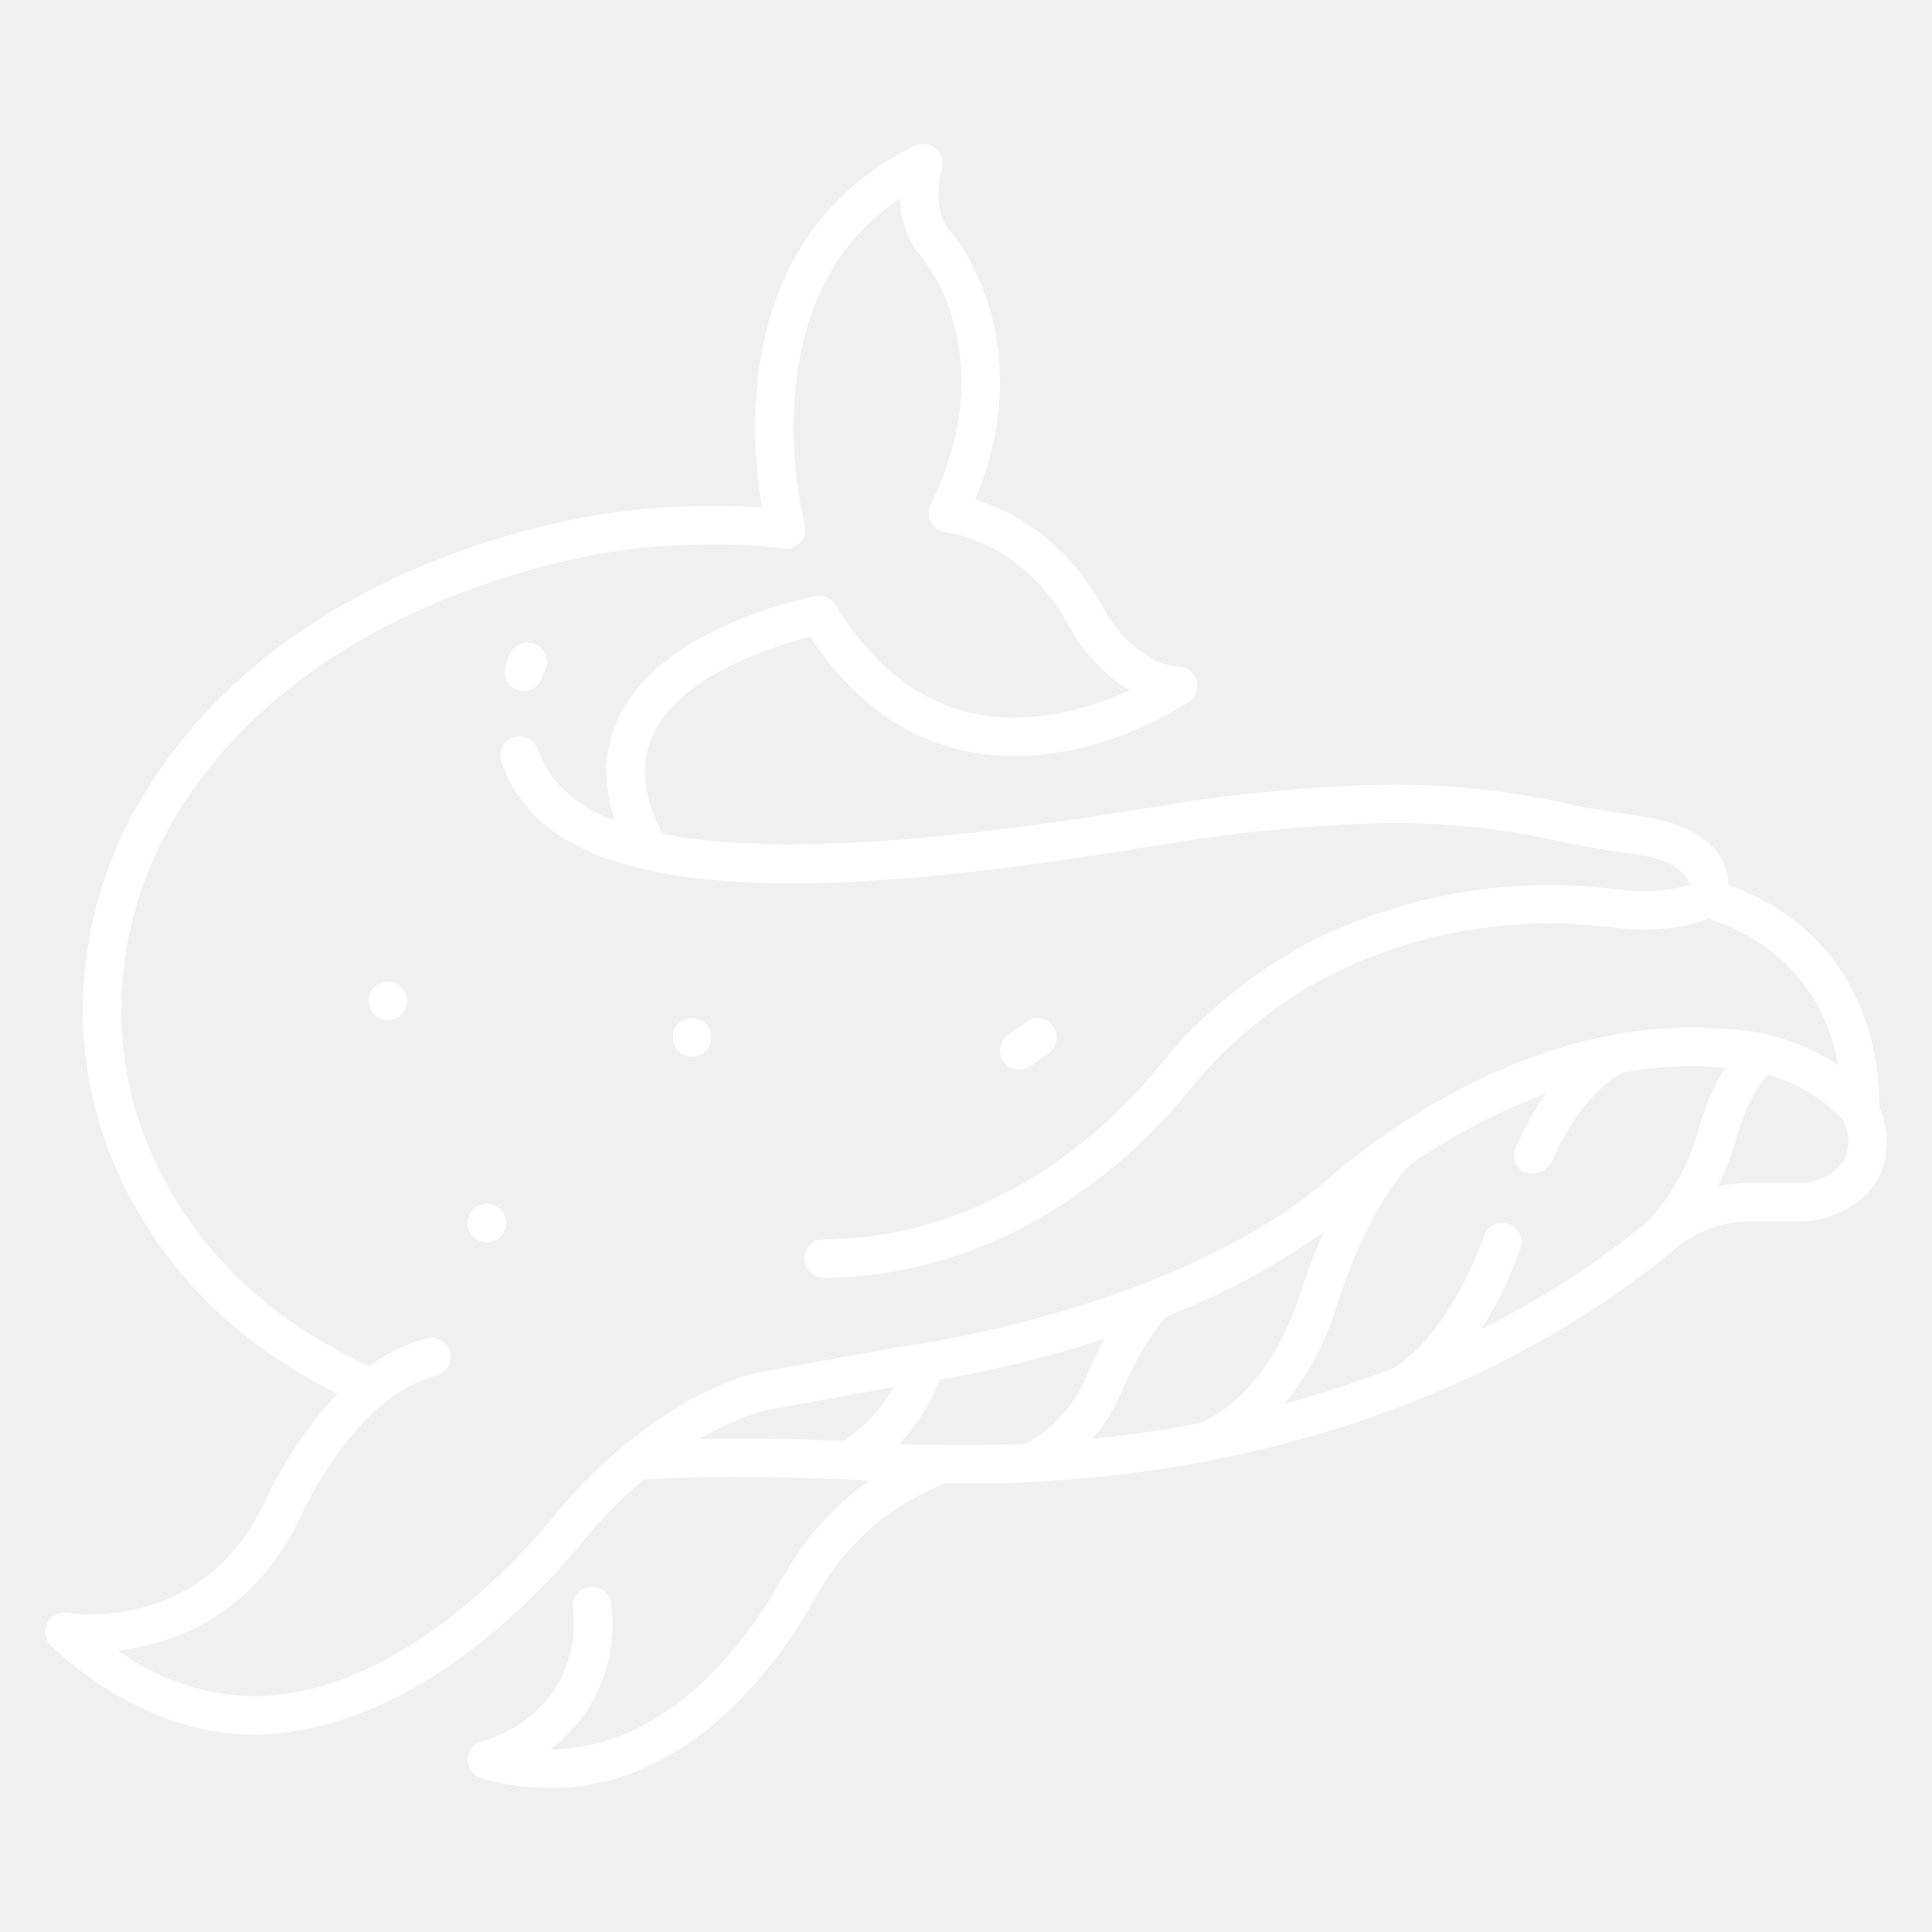
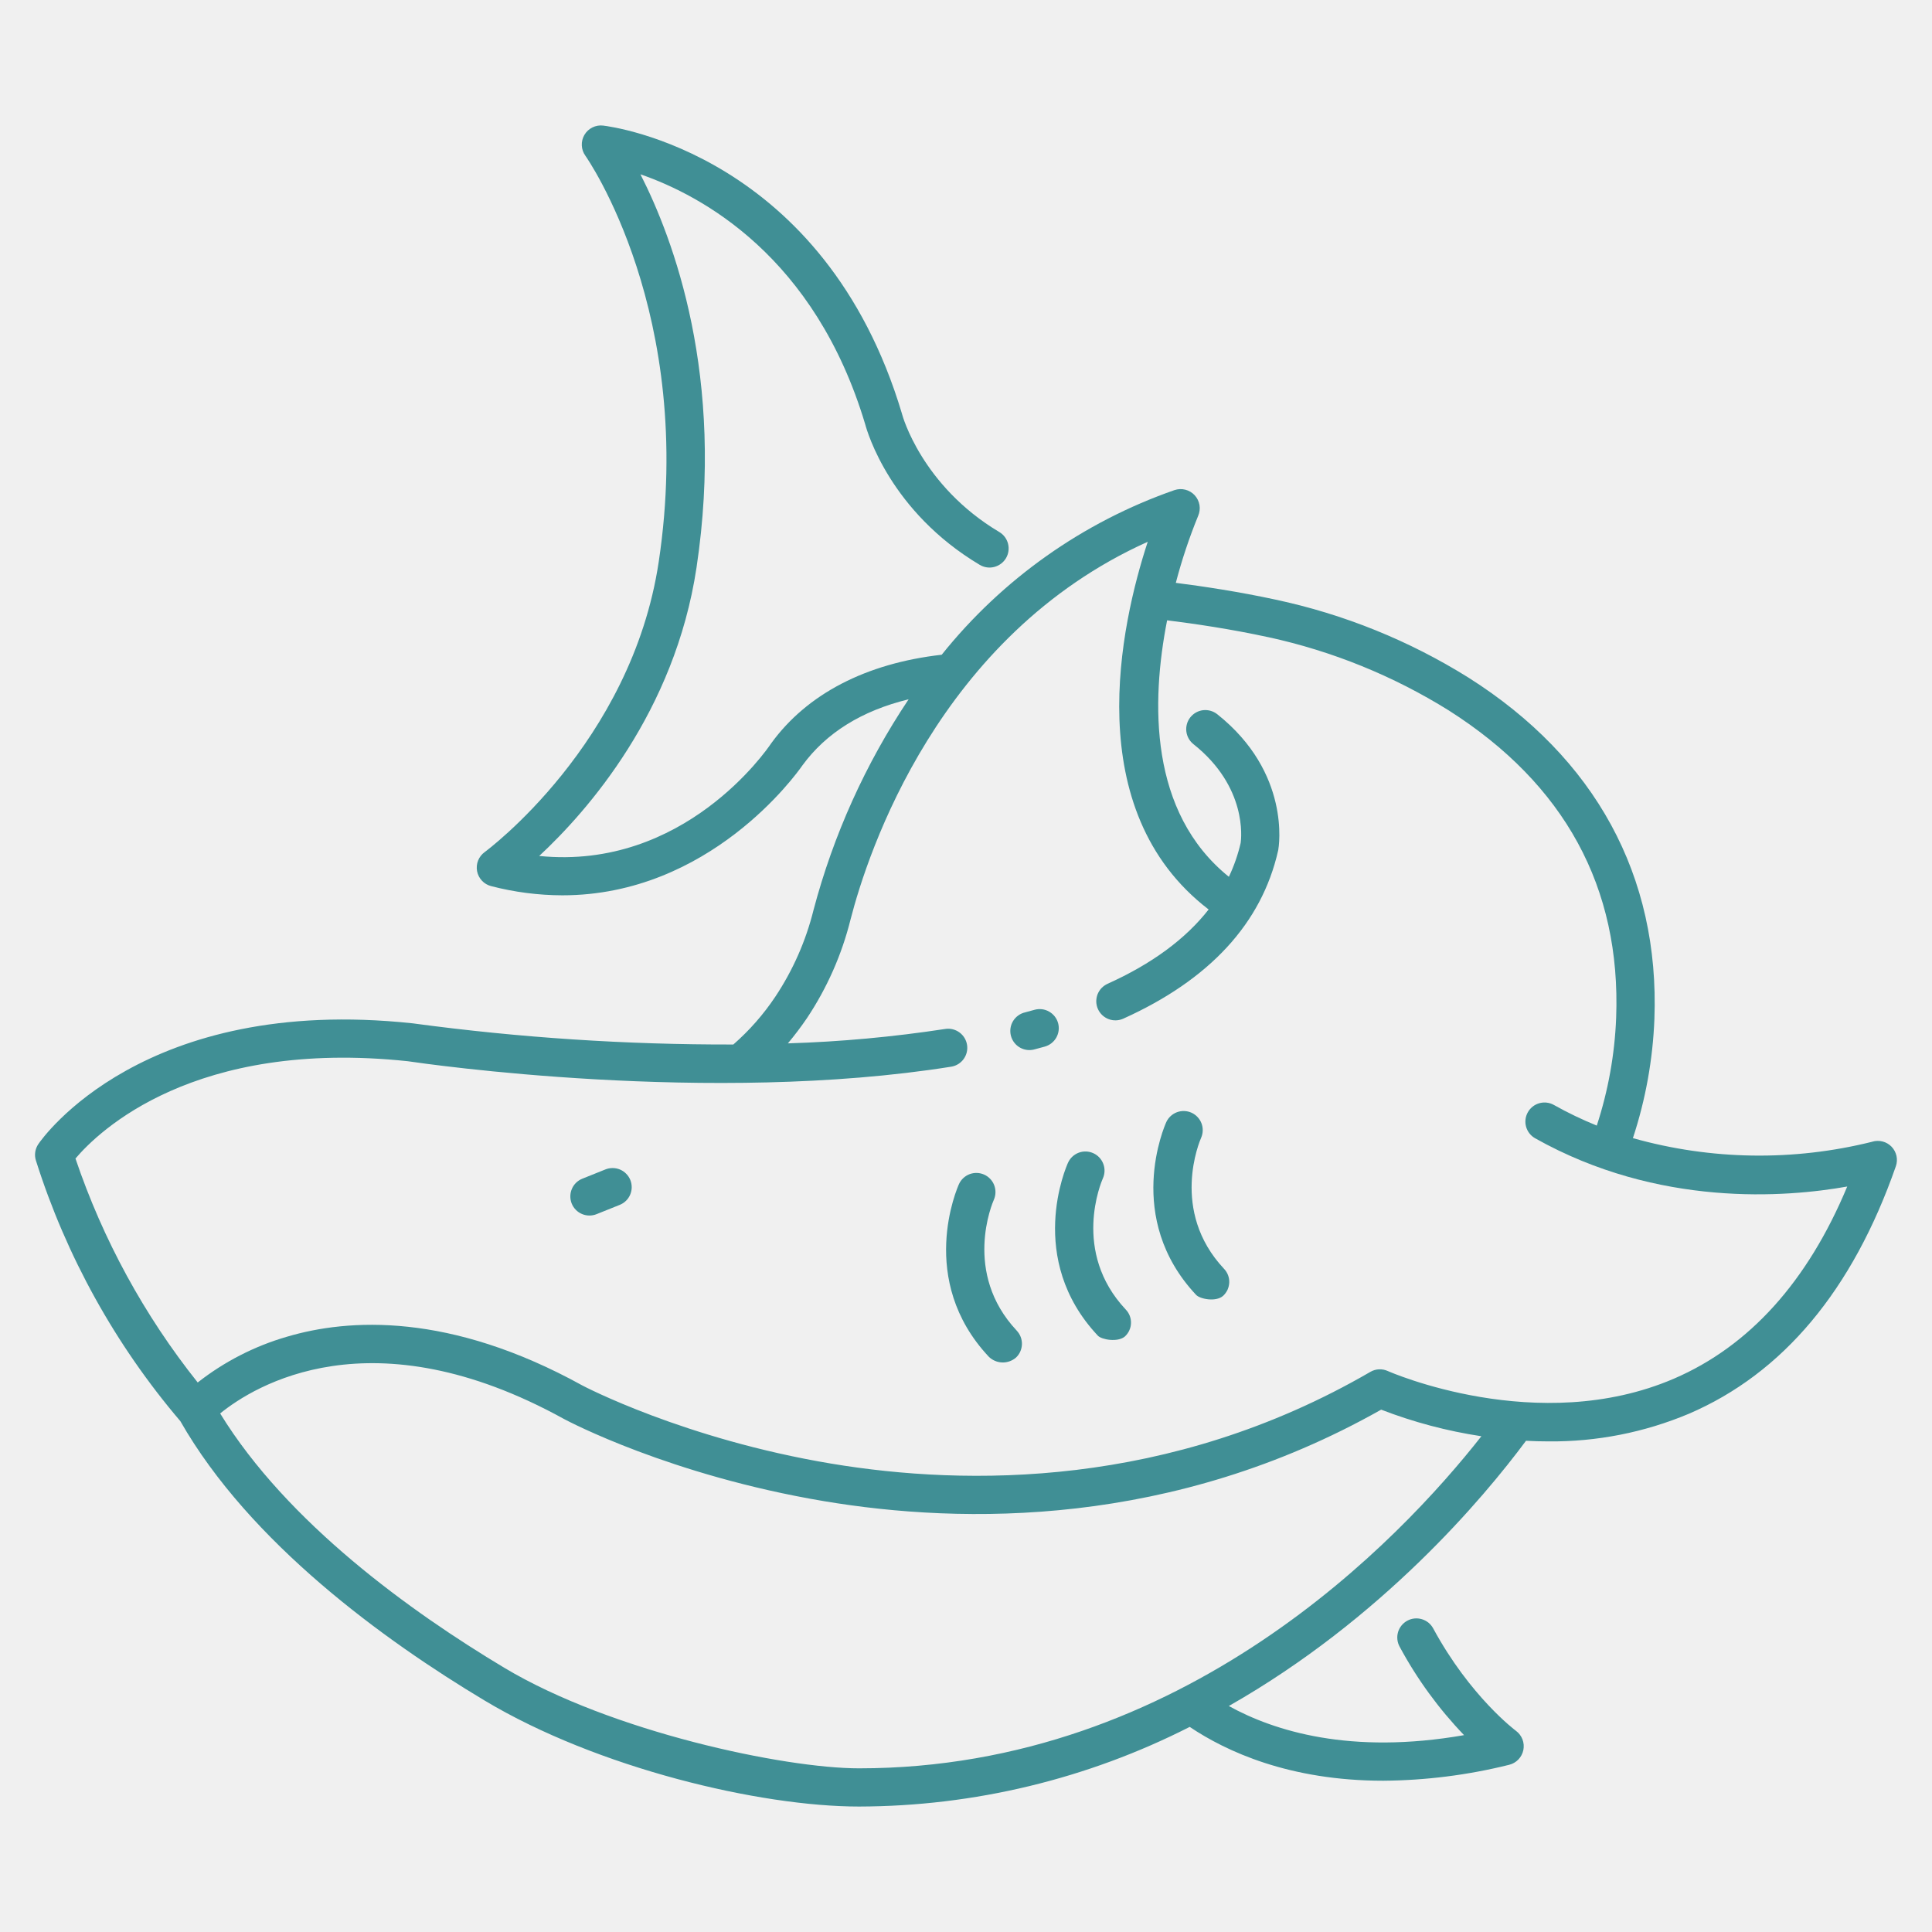
- <svg xmlns="http://www.w3.org/2000/svg" width="64" height="64" viewBox="0 0 64 64" fill="none">
-   <path d="M57.262 29.312C57.255 29.005 57.171 28.705 57.017 28.439C56.584 27.685 55.632 27.205 54.188 27.013C53.353 26.901 52.568 26.765 51.854 26.607C49.667 26.12 47.425 25.92 45.186 26.013C43.302 26.083 41.424 26.254 39.558 26.523C39.163 26.583 38.703 26.656 38.194 26.738C34.415 27.341 26.725 28.569 21.948 27.623C21.299 26.398 21.188 25.303 21.616 24.366C22.547 22.331 25.7 21.378 26.841 21.094C28.192 23.158 29.909 24.428 31.949 24.872C35.744 25.696 39.239 23.347 39.386 23.247C39.498 23.17 39.583 23.059 39.628 22.931C39.672 22.803 39.675 22.663 39.635 22.533C39.595 22.403 39.514 22.29 39.405 22.209C39.295 22.128 39.163 22.085 39.027 22.084C38.682 22.06 38.349 21.947 38.061 21.756C37.426 21.37 36.907 20.82 36.557 20.163C35.257 17.767 33.38 16.874 32.302 16.547C34.496 11.291 31.643 7.856 31.514 7.706L31.497 7.687C30.809 6.945 31.196 5.602 31.199 5.59C31.235 5.472 31.236 5.346 31.201 5.227C31.167 5.108 31.099 5.002 31.005 4.922C30.911 4.841 30.796 4.79 30.673 4.773C30.551 4.757 30.426 4.777 30.314 4.831C27.284 6.281 25.479 8.984 25.095 12.646C24.958 14.036 25.007 15.439 25.241 16.816C23.779 16.718 22.311 16.749 20.855 16.91C20.279 16.966 9.351 18.138 4.501 26.775C2.367 30.576 2.167 35.14 3.967 38.983C5.435 42.118 7.863 44.53 11.185 46.167C10.214 47.195 9.417 48.374 8.825 49.658C6.769 54.111 2.425 53.458 2.242 53.428C2.107 53.405 1.969 53.426 1.847 53.488C1.726 53.55 1.627 53.649 1.566 53.771C1.505 53.893 1.485 54.032 1.509 54.166C1.533 54.301 1.599 54.424 1.698 54.518C3.763 56.472 6.398 57.623 8.96 57.442C13.822 57.098 17.802 52.898 19.286 51.091C19.897 50.337 20.576 49.64 21.314 49.009C21.341 49.012 21.369 49.013 21.397 49.012C24.488 48.815 28.451 49.029 28.482 49.031C28.586 49.038 28.689 49.043 28.793 49.049C27.609 49.889 26.63 50.986 25.931 52.257C24.908 54.092 22.288 57.923 18.234 57.95C18.964 57.399 19.534 56.664 19.887 55.82C20.241 54.976 20.364 54.054 20.244 53.147C20.236 53.063 20.211 52.981 20.172 52.906C20.132 52.832 20.078 52.766 20.012 52.712C19.947 52.659 19.871 52.619 19.79 52.595C19.709 52.572 19.624 52.564 19.54 52.573C19.456 52.583 19.374 52.608 19.3 52.65C19.227 52.691 19.162 52.746 19.109 52.812C19.057 52.879 19.019 52.955 18.996 53.036C18.974 53.118 18.967 53.203 18.978 53.287C19.098 54.237 18.876 55.199 18.351 56C17.782 56.813 16.949 57.404 15.994 57.672C15.855 57.702 15.73 57.777 15.638 57.886C15.547 57.995 15.495 58.132 15.49 58.275C15.486 58.417 15.529 58.557 15.613 58.672C15.697 58.786 15.818 58.87 15.955 58.908C16.695 59.12 17.461 59.228 18.231 59.232C22.934 59.232 25.895 54.937 27.043 52.876C27.712 51.651 28.681 50.615 29.86 49.867C30.306 49.592 30.774 49.354 31.259 49.156C31.267 49.153 31.273 49.148 31.28 49.144C31.48 49.147 31.679 49.15 31.876 49.15C44.788 49.15 52.593 43.812 55.488 41.367C56.177 40.785 57.049 40.465 57.951 40.464H59.527C60.188 40.472 60.837 40.283 61.389 39.92C62.793 38.972 62.598 37.443 62.252 36.634C62.276 35.66 62.121 31.088 57.262 29.312ZM18.302 50.283C17.226 51.593 13.369 55.889 8.88 56.171C7.146 56.28 5.477 55.779 3.899 54.679C5.72 54.464 8.434 53.544 9.986 50.18C10.003 50.141 11.738 46.25 14.453 45.571C14.615 45.529 14.755 45.424 14.841 45.28C14.927 45.135 14.952 44.963 14.911 44.8C14.87 44.637 14.767 44.497 14.623 44.41C14.48 44.323 14.307 44.296 14.144 44.335C13.455 44.517 12.807 44.829 12.236 45.254C8.928 43.746 6.532 41.457 5.12 38.443C3.494 34.971 3.678 30.842 5.612 27.399C10.157 19.304 20.878 18.187 20.985 18.177C20.988 18.177 20.991 18.176 20.993 18.175C20.996 18.175 20.999 18.175 21.002 18.175C21.029 18.172 23.715 17.854 25.949 18.174C26.053 18.188 26.16 18.177 26.258 18.141C26.357 18.105 26.445 18.045 26.515 17.966C26.585 17.887 26.634 17.793 26.659 17.691C26.683 17.588 26.682 17.482 26.655 17.38C26.307 15.86 26.209 14.294 26.365 12.742C26.664 9.97 27.824 7.9 29.818 6.571C29.817 7.294 30.077 7.993 30.55 8.539C30.733 8.761 33.199 11.902 30.825 16.717C30.779 16.809 30.757 16.912 30.759 17.015C30.762 17.118 30.79 17.22 30.84 17.31C30.891 17.4 30.963 17.476 31.049 17.532C31.136 17.589 31.235 17.623 31.338 17.632C31.363 17.635 33.876 17.895 35.439 20.772C35.897 21.629 36.579 22.348 37.411 22.851C37.418 22.854 37.425 22.858 37.431 22.863C36.205 23.423 34.224 24.067 32.212 23.626C30.405 23.231 28.882 22.026 27.685 20.044C27.618 19.933 27.519 19.846 27.4 19.793C27.282 19.739 27.15 19.724 27.022 19.748C26.813 19.787 21.875 20.748 20.46 23.834C19.989 24.862 19.961 25.985 20.372 27.186C19.727 26.963 19.137 26.605 18.643 26.134C18.271 25.769 17.988 25.323 17.817 24.83C17.792 24.75 17.75 24.676 17.696 24.612C17.642 24.548 17.575 24.496 17.5 24.458C17.426 24.419 17.344 24.397 17.26 24.39C17.177 24.384 17.093 24.394 17.013 24.42C16.933 24.446 16.859 24.488 16.796 24.543C16.732 24.597 16.68 24.664 16.642 24.739C16.605 24.814 16.582 24.896 16.576 24.98C16.57 25.063 16.581 25.147 16.608 25.227C16.839 25.906 17.225 26.523 17.735 27.027C21.366 30.715 32.444 28.946 38.396 27.995C38.901 27.915 39.356 27.842 39.749 27.783C41.57 27.52 43.403 27.354 45.241 27.285C47.369 27.197 49.5 27.387 51.579 27.85C52.328 28.015 53.149 28.159 54.02 28.275C55.349 28.452 55.712 28.778 55.986 29.304C55.687 29.4 55.379 29.463 55.066 29.492C54.559 29.542 54.048 29.53 53.543 29.457C50.217 29.039 46.84 29.576 43.807 31.003C41.696 32.032 39.84 33.519 38.375 35.354C36.992 37.053 33.142 41.009 27.272 41.056C27.105 41.059 26.946 41.128 26.83 41.248C26.713 41.367 26.648 41.528 26.649 41.695C26.649 41.862 26.716 42.022 26.833 42.141C26.951 42.26 27.11 42.327 27.277 42.329H27.283C33.693 42.278 37.866 37.997 39.363 36.158C40.709 34.469 42.415 33.1 44.357 32.152C47.166 30.829 50.293 30.332 53.373 30.719C53.979 30.805 54.593 30.819 55.203 30.758C55.684 30.716 56.156 30.606 56.607 30.431C59.716 31.472 60.632 33.782 60.89 35.291C59.784 34.543 58.488 34.126 57.153 34.09H57.145C50.075 33.474 44.179 38.87 43.724 39.298C38.462 43.534 29.889 44.606 29.803 44.617C29.791 44.618 29.778 44.62 29.766 44.622L25.326 45.427C25.087 45.463 23.163 45.811 20.588 47.953C19.753 48.655 18.988 49.435 18.302 50.283ZM54.639 40.417C52.932 41.829 51.068 43.039 49.082 44.021C49.603 43.184 50.032 42.294 50.364 41.366C50.422 41.207 50.415 41.032 50.344 40.879C50.273 40.726 50.144 40.607 49.986 40.549C49.907 40.52 49.824 40.507 49.74 40.511C49.657 40.514 49.575 40.534 49.499 40.569C49.345 40.64 49.227 40.769 49.169 40.928C47.889 44.423 46.192 45.298 46.15 45.319C46.144 45.322 46.139 45.325 46.134 45.328C44.966 45.781 43.774 46.172 42.565 46.499C43.335 45.536 43.917 44.436 44.28 43.257C45.393 39.847 46.596 38.691 46.773 38.534C48.153 37.588 49.643 36.812 51.209 36.225C50.823 36.785 50.49 37.38 50.215 38.003C50.178 38.079 50.158 38.161 50.154 38.245C50.15 38.33 50.164 38.414 50.194 38.493C50.224 38.571 50.27 38.643 50.328 38.704C50.387 38.764 50.457 38.812 50.535 38.844C50.691 38.892 50.858 38.886 51.011 38.828C51.163 38.77 51.292 38.663 51.377 38.524C52.446 36.146 53.615 35.595 53.803 35.52C54.878 35.323 55.974 35.27 57.063 35.362C57.086 35.364 57.112 35.365 57.135 35.365H57.152C56.754 36.008 56.455 36.707 56.265 37.44C55.951 38.541 55.396 39.558 54.639 40.417ZM36.183 47.664C36.577 47.207 36.9 46.692 37.141 46.138C37.144 46.131 37.147 46.124 37.15 46.117C37.156 46.1 37.77 44.57 38.637 43.607C40.483 42.89 42.234 41.949 43.85 40.804C43.556 41.476 43.295 42.163 43.07 42.861C41.94 46.327 39.9 47.088 39.687 47.159C38.577 47.37 37.41 47.543 36.183 47.665V47.664ZM23.185 47.666C24.579 46.839 25.487 46.691 25.516 46.687C25.52 46.687 25.524 46.684 25.528 46.684C25.533 46.683 25.539 46.684 25.544 46.682L29.607 45.946C29.198 46.653 28.64 47.262 27.971 47.731C27.037 47.691 25.131 47.627 23.185 47.666V47.666ZM29.792 47.828C30.369 47.21 30.824 46.489 31.133 45.703C32.982 45.381 34.806 44.928 36.591 44.348C36.36 44.765 36.152 45.195 35.97 45.636C35.304 47.145 34.233 47.698 33.937 47.826C32.616 47.887 31.235 47.892 29.792 47.828L29.792 47.828ZM60.676 38.865C60.334 39.085 59.935 39.199 59.528 39.191H57.951C57.599 39.192 57.249 39.23 56.905 39.303C57.15 38.814 57.347 38.303 57.493 37.776C57.851 36.477 58.353 35.831 58.571 35.597C59.528 35.871 60.393 36.398 61.076 37.122C61.188 37.385 61.506 38.304 60.676 38.865L60.676 38.865Z" fill="white" />
-   <path d="M17.131 22.852C17.21 22.88 17.293 22.893 17.377 22.889C17.46 22.886 17.542 22.865 17.618 22.83C17.694 22.794 17.762 22.744 17.818 22.683C17.874 22.621 17.918 22.548 17.946 22.47C17.983 22.369 18.022 22.27 18.064 22.171C18.097 22.094 18.114 22.012 18.115 21.928C18.116 21.845 18.1 21.762 18.069 21.684C18.037 21.607 17.991 21.536 17.933 21.476C17.874 21.416 17.804 21.369 17.727 21.336C17.65 21.303 17.568 21.286 17.484 21.285C17.401 21.285 17.317 21.3 17.24 21.332C17.162 21.363 17.092 21.409 17.032 21.468C16.973 21.526 16.925 21.596 16.892 21.673C16.841 21.793 16.793 21.915 16.749 22.037C16.721 22.115 16.708 22.199 16.712 22.282C16.715 22.366 16.736 22.448 16.771 22.523C16.807 22.599 16.857 22.667 16.918 22.723C16.98 22.78 17.052 22.823 17.131 22.852Z" fill="white" />
-   <path d="M33.763 35.439C33.897 35.439 34.027 35.397 34.135 35.319L34.744 34.88C34.879 34.781 34.969 34.632 34.994 34.466C35.02 34.301 34.98 34.132 34.882 33.996C34.784 33.86 34.636 33.768 34.471 33.74C34.306 33.713 34.137 33.751 34 33.847L33.391 34.285C33.281 34.364 33.2 34.476 33.158 34.604C33.116 34.732 33.115 34.87 33.157 34.998C33.198 35.126 33.279 35.238 33.388 35.317C33.497 35.397 33.629 35.439 33.763 35.439Z" fill="white" />
-   <path d="M22.923 35C23.275 35 23.56 34.715 23.56 34.364C23.56 34.012 23.275 33.727 22.923 33.727C22.571 33.727 22.286 34.012 22.286 34.364C22.286 34.715 22.571 35 22.923 35Z" fill="white" />
-   <path d="M16.063 39.882C15.938 39.895 15.819 39.944 15.722 40.024C15.624 40.104 15.553 40.211 15.517 40.331C15.48 40.452 15.48 40.581 15.517 40.701C15.553 40.822 15.625 40.929 15.722 41.008C15.82 41.088 15.938 41.138 16.064 41.15C16.189 41.162 16.315 41.137 16.426 41.078C16.537 41.018 16.628 40.927 16.688 40.816C16.747 40.705 16.772 40.579 16.76 40.454C16.752 40.37 16.727 40.29 16.688 40.216C16.648 40.142 16.595 40.077 16.53 40.024C16.465 39.971 16.391 39.931 16.311 39.907C16.231 39.882 16.147 39.874 16.063 39.882Z" fill="white" />
-   <path d="M12.786 32.522C12.661 32.534 12.542 32.584 12.444 32.664C12.347 32.743 12.276 32.85 12.239 32.971C12.203 33.092 12.203 33.22 12.239 33.341C12.276 33.461 12.348 33.568 12.445 33.648C12.542 33.728 12.661 33.777 12.786 33.789C12.912 33.802 13.038 33.777 13.149 33.717C13.26 33.658 13.351 33.567 13.41 33.456C13.47 33.345 13.495 33.219 13.482 33.093C13.474 33.01 13.45 32.929 13.41 32.855C13.371 32.782 13.317 32.716 13.253 32.663C13.188 32.61 13.113 32.57 13.033 32.546C12.953 32.522 12.869 32.514 12.786 32.522Z" fill="white" />
+ <svg xmlns="http://www.w3.org/2000/svg" width="63" height="63" viewBox="0 0 63 63" fill="none">
+   <path d="M34.503 33.361C34.458 33.201 34.352 33.067 34.208 32.986C34.064 32.904 33.894 32.884 33.735 32.928C33.634 32.956 33.532 32.984 33.431 33.011C33.349 33.029 33.272 33.064 33.204 33.113C33.136 33.161 33.078 33.224 33.035 33.295C32.991 33.367 32.963 33.446 32.951 33.529C32.939 33.612 32.944 33.696 32.965 33.777C32.986 33.858 33.024 33.934 33.075 34C33.126 34.066 33.19 34.122 33.263 34.162C33.336 34.203 33.417 34.229 33.5 34.238C33.583 34.247 33.668 34.239 33.748 34.215C33.856 34.187 33.963 34.157 34.07 34.128C34.229 34.083 34.364 33.977 34.445 33.834C34.526 33.69 34.547 33.52 34.503 33.361Z" fill="#408F95" />
+   <path d="M61.054 37.23C58.486 37.871 55.795 37.831 53.247 37.113C53.661 35.856 53.897 34.548 53.948 33.227C54.121 28.563 52.023 24.714 47.883 22.095C45.951 20.888 43.823 20.028 41.595 19.553C40.409 19.297 39.243 19.121 38.342 19.006C38.536 18.263 38.779 17.534 39.07 16.822C39.118 16.711 39.133 16.588 39.114 16.469C39.093 16.349 39.039 16.238 38.957 16.149C38.874 16.06 38.768 15.997 38.651 15.968C38.533 15.938 38.41 15.944 38.295 15.983C35.312 17.024 32.683 18.884 30.708 21.35C28.239 21.631 26.318 22.628 25.149 24.237C25.144 24.243 25.139 24.251 25.135 24.257C25.012 24.44 22.307 28.389 17.583 27.912C19.156 26.448 22.005 23.218 22.713 18.505C23.648 12.286 21.959 7.791 20.884 5.684C22.891 6.378 26.578 8.368 28.214 13.838C28.281 14.088 29.032 16.681 31.948 18.419C32.09 18.504 32.26 18.529 32.42 18.488C32.58 18.447 32.718 18.345 32.803 18.203C32.887 18.061 32.912 17.891 32.871 17.731C32.831 17.571 32.728 17.433 32.586 17.349C30.048 15.835 29.424 13.539 29.419 13.518C29.417 13.509 29.414 13.501 29.412 13.492C26.886 5.03 19.96 4.129 19.666 4.095C19.546 4.081 19.425 4.102 19.317 4.156C19.208 4.21 19.118 4.294 19.057 4.398C18.996 4.503 18.966 4.622 18.972 4.743C18.977 4.864 19.018 4.98 19.088 5.078C19.125 5.129 22.697 10.223 21.48 18.32C20.589 24.251 15.851 27.752 15.804 27.786C15.708 27.856 15.634 27.951 15.59 28.061C15.546 28.171 15.535 28.291 15.557 28.408C15.579 28.524 15.634 28.632 15.715 28.718C15.796 28.805 15.9 28.866 16.015 28.895C16.773 29.092 17.554 29.193 18.337 29.195C23.133 29.195 25.96 25.255 26.161 24.965C26.937 23.899 28.101 23.175 29.629 22.803C28.222 24.908 27.174 27.231 26.527 29.678C26.277 30.683 25.856 31.639 25.282 32.501C24.897 33.079 24.436 33.603 23.913 34.06C20.42 34.068 16.93 33.838 13.469 33.371C13.46 33.37 13.451 33.369 13.442 33.368C4.678 32.434 1.387 37.106 1.251 37.306C1.198 37.384 1.163 37.473 1.149 37.566C1.135 37.66 1.143 37.755 1.172 37.845C2.159 40.963 3.76 43.852 5.881 46.342C8.15 50.316 12.524 53.488 15.804 55.453C19.483 57.657 24.775 58.909 28.012 58.909C31.76 58.901 35.454 58.011 38.795 56.312C39.989 57.114 42.05 58.067 45.104 58.067C46.489 58.057 47.867 57.883 49.211 57.548C49.326 57.52 49.431 57.46 49.513 57.374C49.595 57.289 49.651 57.181 49.675 57.065C49.698 56.949 49.688 56.828 49.645 56.717C49.602 56.607 49.529 56.51 49.433 56.44C49.418 56.429 47.937 55.322 46.735 53.101C46.696 53.029 46.643 52.965 46.58 52.913C46.516 52.862 46.443 52.823 46.365 52.8C46.286 52.776 46.204 52.769 46.122 52.777C46.041 52.785 45.962 52.81 45.89 52.849C45.818 52.888 45.754 52.941 45.703 53.004C45.651 53.068 45.612 53.141 45.589 53.219C45.566 53.298 45.558 53.38 45.567 53.461C45.575 53.543 45.6 53.622 45.639 53.694C46.205 54.747 46.913 55.718 47.741 56.581C44.035 57.227 41.545 56.446 40.07 55.631C45.061 52.792 48.368 48.857 49.761 46.982C50 46.995 50.243 47.002 50.492 47.002C52.062 47.017 53.619 46.711 55.067 46.103C58.139 44.786 60.412 42.069 61.821 38.031C61.859 37.922 61.866 37.805 61.842 37.693C61.817 37.581 61.762 37.477 61.683 37.394C61.603 37.311 61.502 37.252 61.391 37.223C61.28 37.194 61.163 37.196 61.053 37.229L61.054 37.23ZM28.011 57.663C25.581 57.663 19.935 56.475 16.444 54.384C13.396 52.558 9.372 49.663 7.179 46.091C8.285 45.193 12.111 42.803 18.398 46.275C18.537 46.349 21.866 48.109 26.858 48.949C31.413 49.715 38.24 49.806 45.038 45.967C46.092 46.374 47.188 46.665 48.306 46.834C45.656 50.207 38.595 57.663 28.011 57.663ZM54.586 44.956C50.153 46.863 45.301 44.729 45.253 44.707C45.163 44.666 45.064 44.647 44.965 44.652C44.865 44.657 44.769 44.686 44.684 44.736C38.134 48.538 31.511 48.461 27.108 47.727C22.306 46.926 19.018 45.193 18.993 45.18C14.66 42.787 11.359 42.994 9.353 43.59C8.298 43.896 7.311 44.403 6.447 45.081C4.705 42.896 3.357 40.425 2.461 37.778C3.212 36.892 6.325 33.866 13.297 34.605C13.857 34.688 23.163 36.038 31.026 34.782C31.187 34.754 31.331 34.664 31.426 34.53C31.521 34.397 31.56 34.232 31.534 34.07C31.508 33.909 31.42 33.764 31.288 33.667C31.156 33.57 30.991 33.528 30.829 33.552C29.128 33.812 27.413 33.97 25.692 34.023C25.913 33.759 26.121 33.484 26.314 33.2C26.968 32.218 27.449 31.132 27.734 29.987C28.298 27.794 30.607 20.731 37.426 17.667C36.542 20.366 35.188 26.42 39.412 29.657C38.661 30.618 37.561 31.43 36.115 32.081C36.041 32.115 35.974 32.163 35.917 32.222C35.861 32.282 35.818 32.352 35.788 32.428C35.76 32.505 35.746 32.587 35.748 32.668C35.751 32.75 35.769 32.831 35.803 32.905C35.837 32.98 35.885 33.047 35.944 33.103C36.004 33.159 36.074 33.203 36.15 33.232C36.227 33.261 36.308 33.275 36.39 33.272C36.472 33.27 36.553 33.251 36.627 33.218C39.442 31.95 41.141 30.108 41.677 27.741C41.679 27.732 41.681 27.723 41.683 27.713C41.701 27.611 42.099 25.201 39.692 23.289C39.562 23.187 39.397 23.14 39.233 23.158C39.069 23.177 38.919 23.261 38.816 23.39C38.713 23.519 38.666 23.684 38.685 23.849C38.704 24.013 38.787 24.163 38.917 24.266C40.672 25.659 40.479 27.33 40.457 27.485C40.369 27.866 40.24 28.238 40.072 28.591C37.466 26.491 37.534 22.894 38.058 20.228C38.95 20.338 40.136 20.513 41.339 20.774C41.346 20.776 41.354 20.777 41.361 20.778C43.445 21.231 45.437 22.04 47.247 23.169C51.023 25.57 52.858 28.938 52.701 33.18C52.655 34.378 52.442 35.564 52.069 36.704C51.589 36.509 51.122 36.285 50.67 36.031C50.526 35.95 50.356 35.93 50.196 35.974C50.037 36.019 49.902 36.125 49.821 36.269C49.74 36.413 49.719 36.583 49.764 36.743C49.809 36.902 49.915 37.037 50.059 37.118C54.085 39.38 58.253 39.045 60.236 38.691C58.943 41.792 57.045 43.897 54.586 44.956V44.956Z" fill="#408F95" />
+   <path d="M19.741 38.134L18.993 38.434C18.916 38.464 18.846 38.509 18.787 38.566C18.728 38.623 18.681 38.691 18.649 38.767C18.616 38.842 18.599 38.923 18.598 39.006C18.597 39.088 18.612 39.169 18.642 39.245C18.673 39.322 18.718 39.391 18.776 39.45C18.833 39.509 18.902 39.555 18.977 39.587C19.053 39.62 19.134 39.636 19.216 39.637C19.298 39.638 19.38 39.622 19.456 39.591L20.204 39.291C20.281 39.261 20.351 39.216 20.41 39.159C20.469 39.102 20.516 39.034 20.548 38.959C20.581 38.883 20.598 38.802 20.599 38.72C20.6 38.638 20.585 38.556 20.555 38.48C20.524 38.404 20.479 38.334 20.421 38.276C20.364 38.217 20.295 38.17 20.22 38.138C20.144 38.106 20.063 38.089 19.981 38.089C19.899 38.088 19.817 38.103 19.741 38.134Z" fill="#408F95" />
+   <path d="M32.41 39.119C32.475 38.969 32.478 38.799 32.419 38.646C32.36 38.494 32.243 38.37 32.094 38.303C31.945 38.236 31.776 38.23 31.622 38.286C31.469 38.343 31.344 38.457 31.274 38.605C31.216 38.732 29.891 41.736 32.246 44.244C32.363 44.357 32.518 44.423 32.681 44.428C32.844 44.433 33.003 44.377 33.127 44.272C33.187 44.216 33.235 44.149 33.269 44.074C33.302 44 33.321 43.919 33.324 43.837C33.326 43.756 33.313 43.674 33.284 43.598C33.255 43.521 33.211 43.451 33.155 43.391C31.383 41.504 32.364 39.221 32.41 39.119Z" fill="#408F95" />
+   <path d="M35.962 38.428C36.03 38.278 36.036 38.106 35.977 37.952C35.919 37.797 35.802 37.672 35.651 37.604C35.501 37.536 35.329 37.53 35.175 37.588C35.02 37.647 34.895 37.764 34.827 37.914C34.769 38.041 33.444 41.046 35.799 43.554C35.922 43.685 36.447 43.779 36.68 43.582C36.741 43.526 36.79 43.459 36.824 43.385C36.859 43.31 36.878 43.229 36.88 43.147C36.883 43.065 36.869 42.983 36.84 42.907C36.81 42.83 36.765 42.76 36.708 42.701C34.936 40.814 35.916 38.533 35.962 38.428Z" fill="#408F95" />
+   <path d="M39.168 37.1C39.233 36.95 39.237 36.78 39.178 36.628C39.119 36.475 39.002 36.352 38.853 36.284C38.704 36.217 38.535 36.211 38.381 36.267C38.228 36.324 38.102 36.438 38.033 36.586C37.975 36.713 36.65 39.718 39.005 42.226C39.127 42.357 39.649 42.467 39.886 42.254C39.946 42.198 39.994 42.131 40.029 42.056C40.062 41.981 40.081 41.901 40.084 41.819C40.087 41.737 40.073 41.655 40.044 41.579C40.014 41.502 39.97 41.432 39.913 41.373C38.141 39.484 39.124 37.199 39.168 37.1Z" fill="#408F95" />
</svg>
